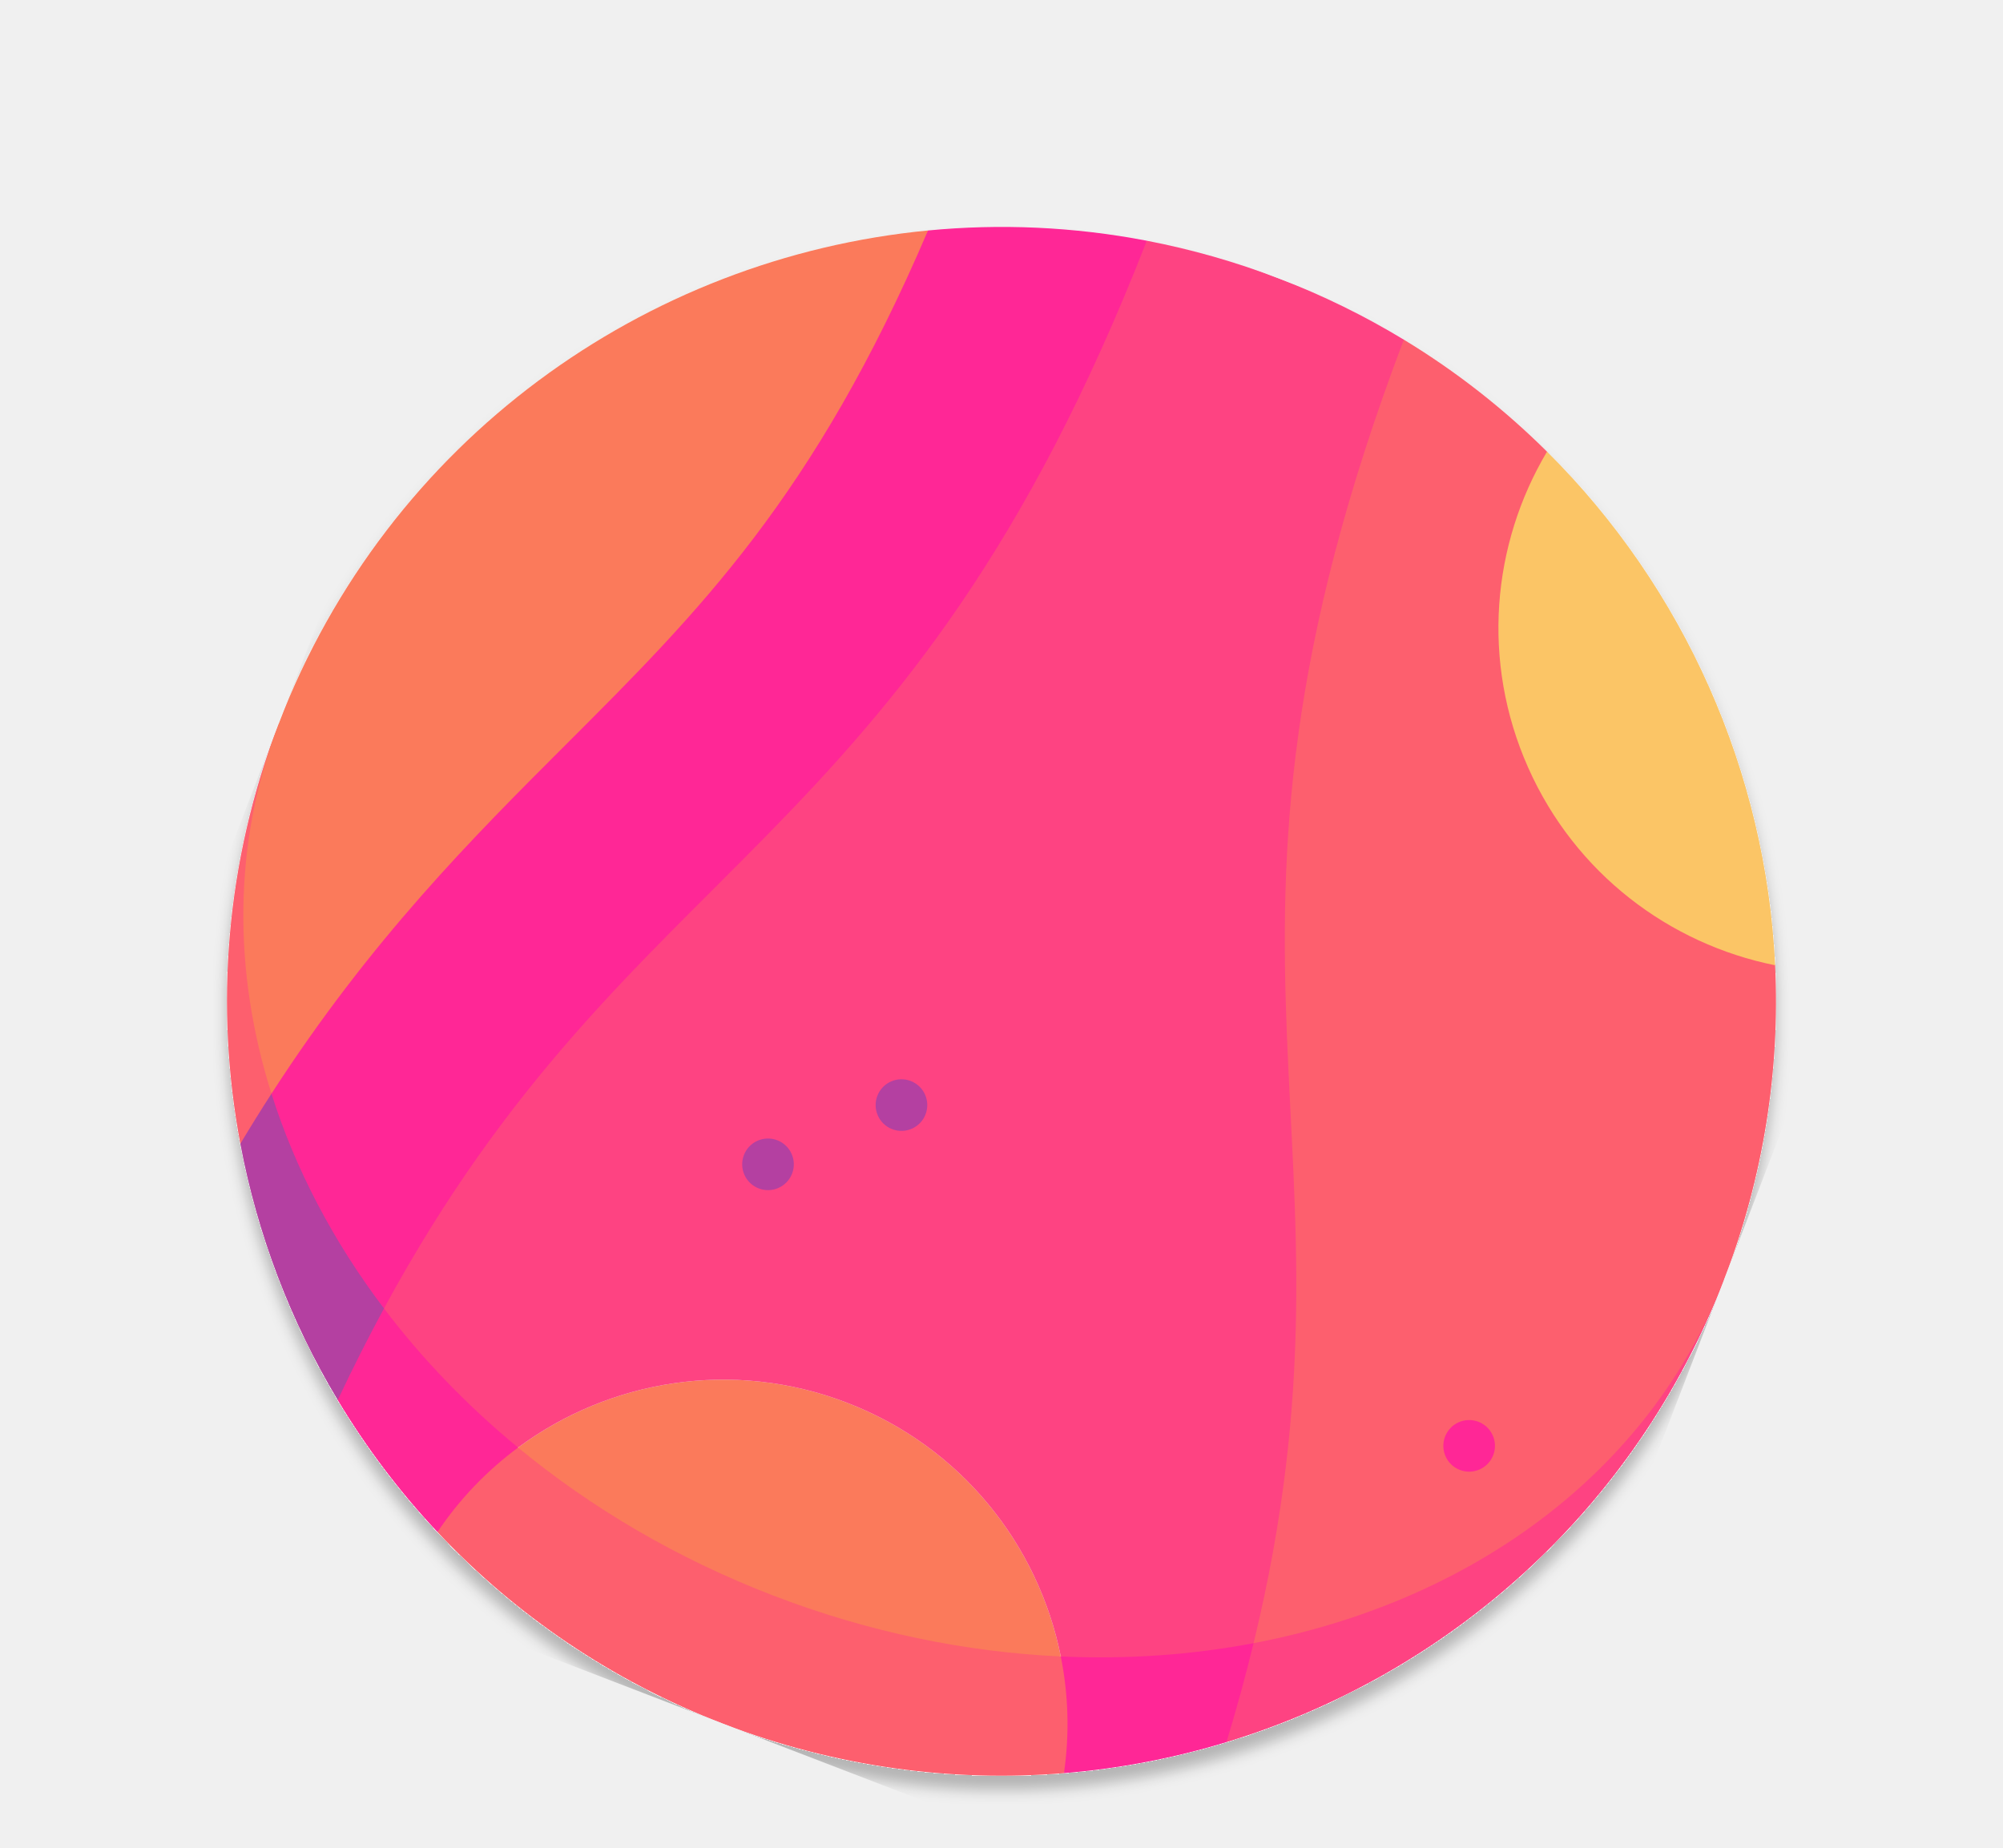
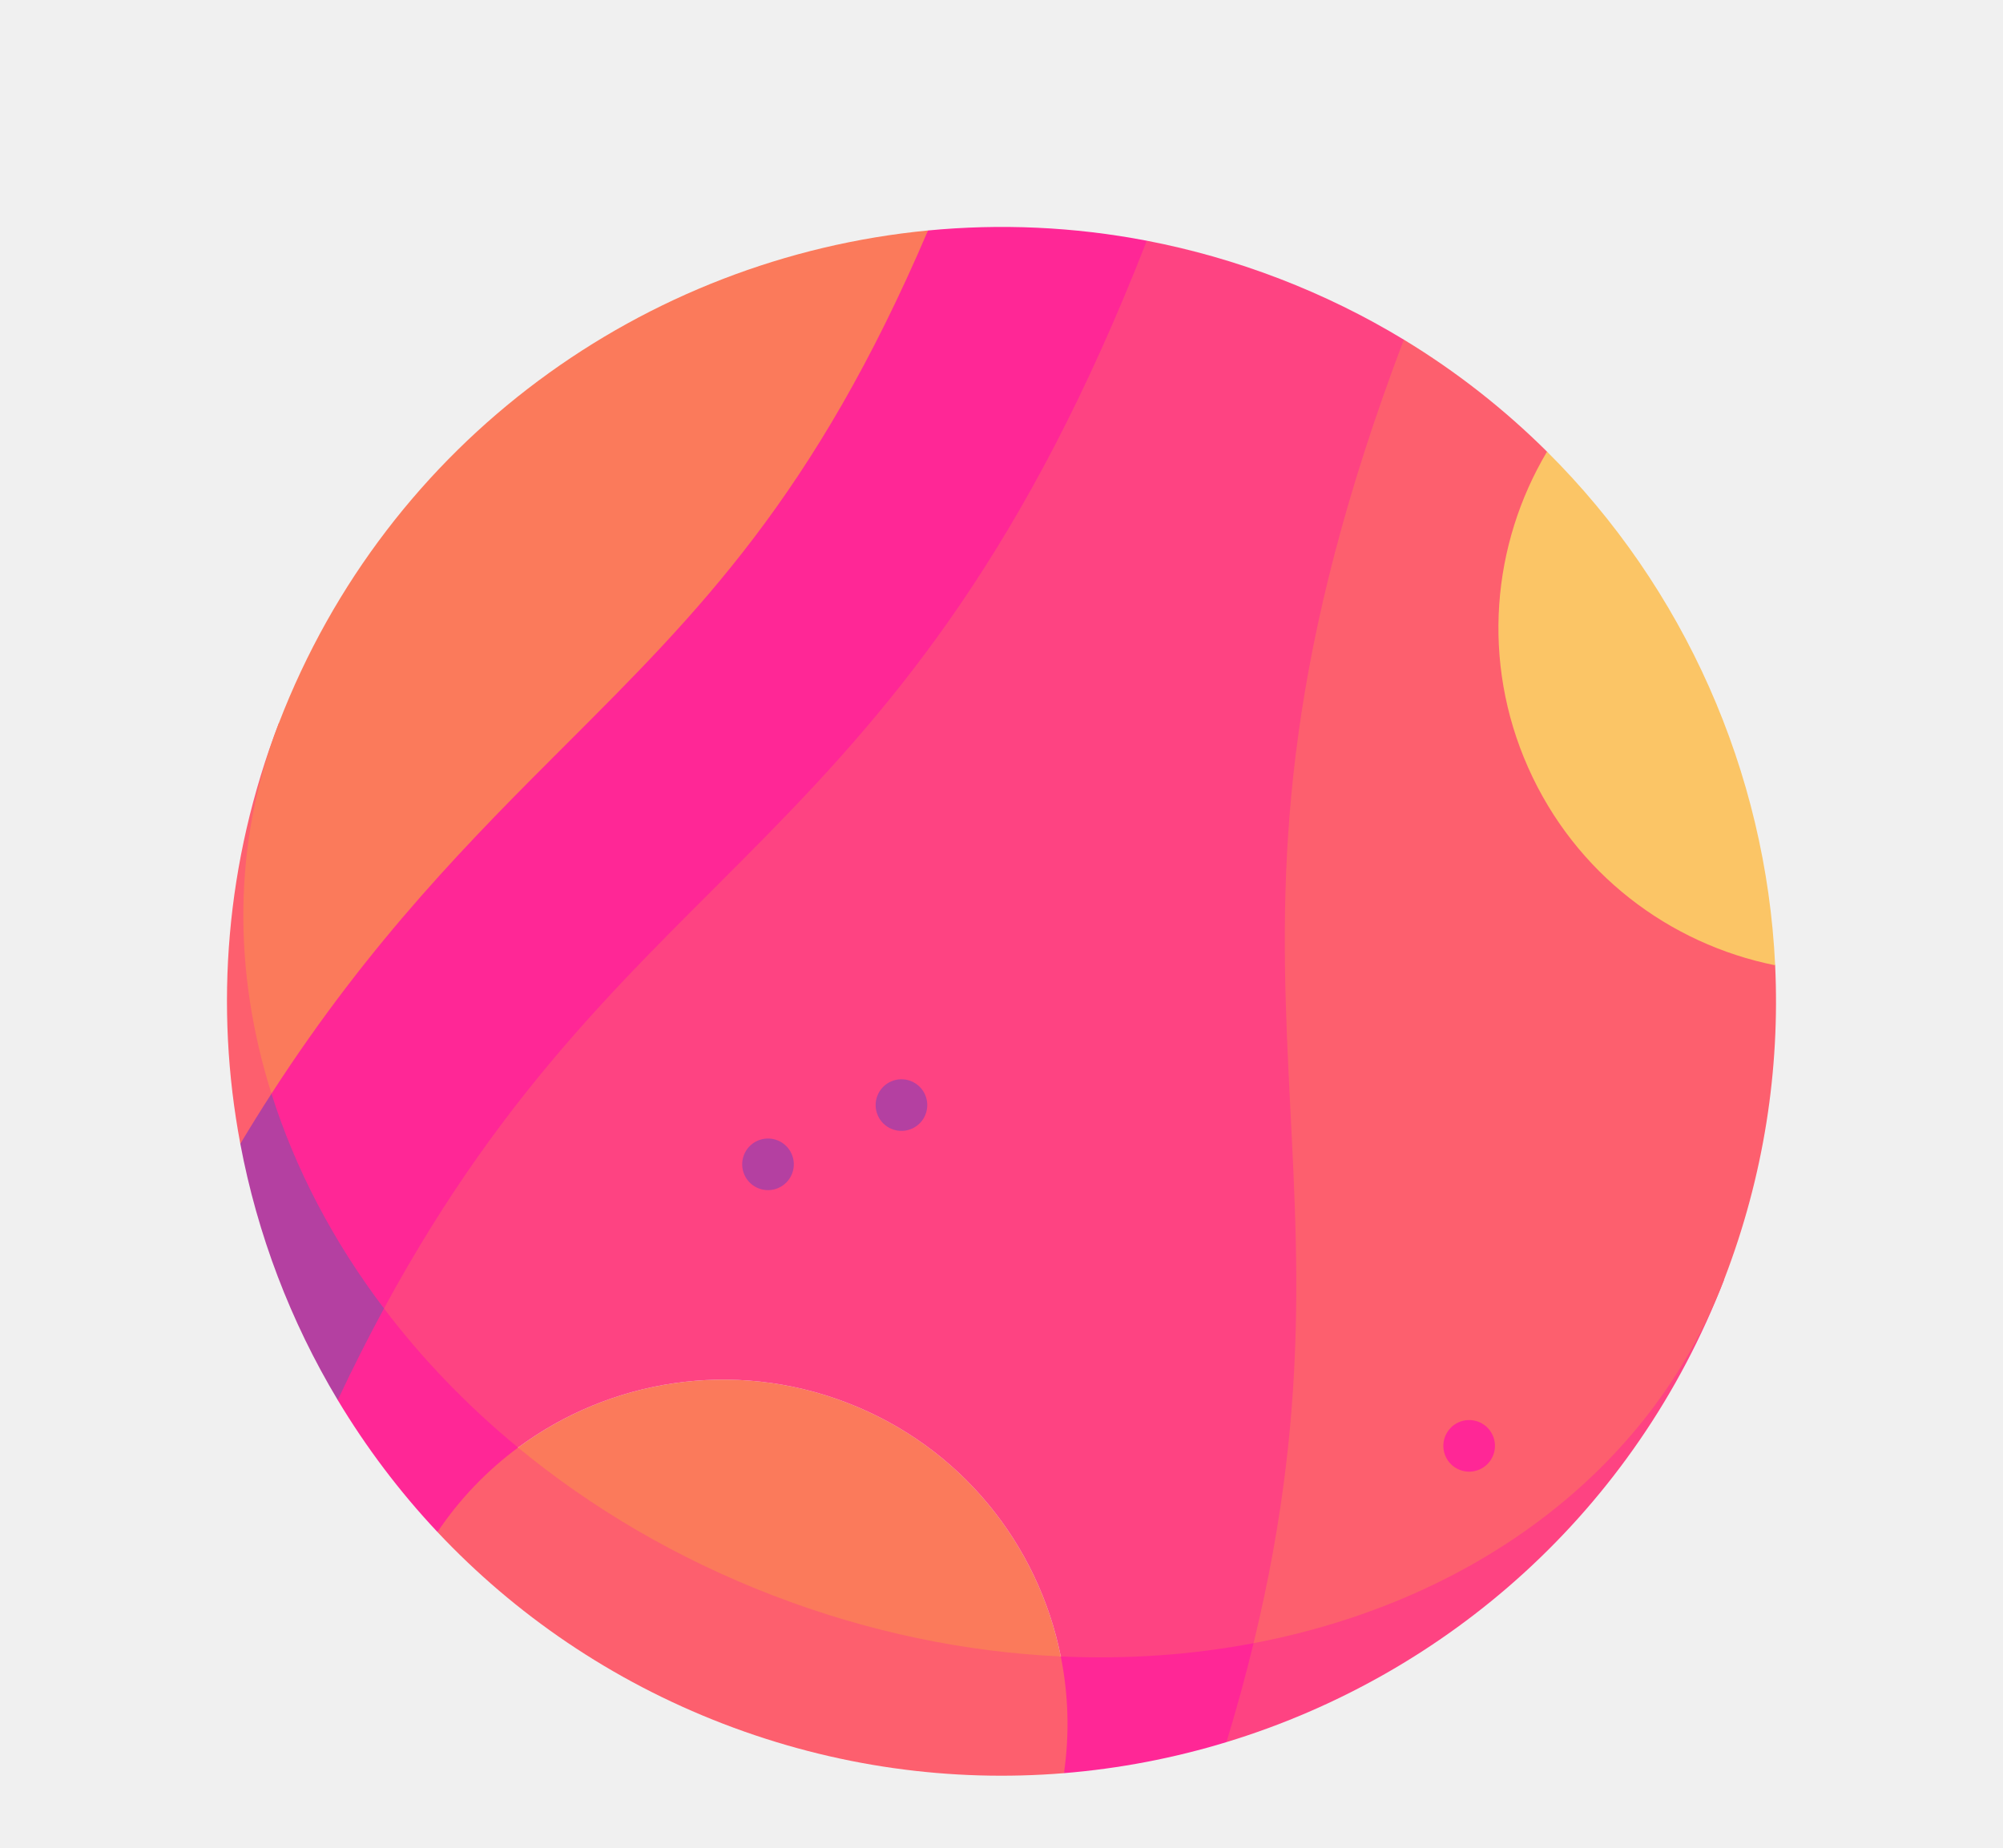
<svg xmlns="http://www.w3.org/2000/svg" width="582" height="537" viewBox="0 0 582 537" fill="none">
-   <g clip-path="url(#clip0_29_174)">
-     <g filter="url(#filter0_d_29_174)">
-       <path d="M309.146 515.319L320.399 486.089L138.367 416.01L127.114 445.24C149.543 469.105 177.554 488.423 210.162 500.977C242.771 513.531 276.505 517.983 309.146 515.319Z" fill="#FD5F6E" />
-       <path d="M130.237 387.454L73.735 294.433L69.827 332.417C74.785 358.754 84.4 383.989 98.134 406.884L130.237 387.454Z" fill="#B440A1" />
-       <path d="M78.879 317.843L81.023 210.162C65.458 250.594 62.361 292.753 69.828 332.416C72.837 327.38 75.856 322.527 78.879 317.843Z" fill="#FD5F6E" />
-       <path d="M500.977 371.837L345.58 470.357L356.366 506.299C420.375 486.816 475.075 439.117 500.977 371.837Z" fill="#FE4382" />
-       <path d="M308.229 481.404C301.722 448.953 279.265 420.425 246.09 407.654C212.916 394.882 177.126 400.985 150.538 420.696C171.759 438.185 196.646 452.911 224.534 463.648C252.421 474.384 280.759 480.148 308.229 481.404Z" fill="#FB7A5B" />
-       <path d="M356.367 506.298C359.405 496.301 362.01 486.736 364.245 477.542L340.5 468.4L308.23 481.403C310.437 492.41 310.816 503.868 309.146 515.318C325.241 514.005 341.069 510.955 356.367 506.298Z" fill="#FF2796" />
-       <path d="M150.538 420.696L135.318 389.41L111.573 380.268C107.065 388.588 102.584 397.429 98.134 406.884C106.361 420.596 116.056 433.473 127.115 445.24C133.554 435.627 141.519 427.381 150.538 420.696Z" fill="#FF2796" />
-       <path d="M246.09 407.654C279.265 420.425 301.722 448.953 308.229 481.404C327.479 482.285 346.301 480.95 364.245 477.543L400.173 384.219L407.903 98.71C396.622 91.871 384.582 85.929 371.838 81.023C359.093 76.117 346.177 72.45 333.222 69.96L147.501 286.944L111.573 380.267C122.599 394.829 135.667 408.44 150.538 420.695C177.126 400.985 212.916 394.882 246.09 407.654Z" fill="#FE4382" />
-       <path d="M500.977 371.837C512.549 341.778 517.221 310.764 515.796 280.529L449.511 131.257C437.141 118.97 423.229 108.004 407.902 98.71C339.576 278.727 400.126 329.949 364.244 477.541C427.175 465.588 479.282 428.191 500.977 371.837Z" fill="#FD5F6E" />
-       <path d="M444.017 223.051C457.705 253.875 485.069 274.356 515.796 280.53C513.149 224.357 489.407 170.891 449.51 131.258C433.486 158.193 430.331 192.227 444.017 223.051Z" fill="#FBC566" />
-       <path d="M333.222 69.96C311.939 65.869 290.552 64.972 269.643 66.982L124.015 200.602L78.879 317.843C85.762 339.676 96.843 360.814 111.573 380.267C183.927 246.716 263.194 249.321 333.222 69.96Z" fill="#FF2796" />
-       <path d="M164.596 216.225C203.037 177.808 236.667 144.192 269.642 66.982C187.461 74.883 112.702 127.876 81.023 210.162C67.593 245.048 67.692 282.36 78.879 317.843C107.869 272.922 137.334 243.471 164.596 216.225Z" fill="#FB7A5B" />
-       <path d="M216.155 335.686C214.667 339.551 216.594 343.891 220.46 345.379C224.325 346.867 228.665 344.94 230.154 341.075C231.642 337.209 229.715 332.869 225.849 331.381C221.983 329.893 217.643 331.82 216.155 335.686Z" fill="#B440A1" />
-       <path d="M254.93 318.467C253.442 322.333 255.369 326.673 259.235 328.161C263.101 329.649 267.441 327.722 268.929 323.856C270.417 319.991 268.49 315.651 264.624 314.162C260.759 312.674 256.419 314.601 254.93 318.467Z" fill="#B440A1" />
-       <path d="M419.882 417.504C418.394 421.37 420.321 425.71 424.187 427.198C428.052 428.686 432.393 426.759 433.881 422.893C435.369 419.028 433.442 414.688 429.576 413.199C425.71 411.711 421.37 413.639 419.882 417.504Z" fill="#FF2796" />
-     </g>
-   </g>
-   <defs>
-     <filter id="filter0_d_29_174" x="61.95" y="65.951" width="458.095" height="458.109" filterUnits="userSpaceOnUse" color-interpolation-filters="sRGB">
-       <feFlood flood-opacity="0" result="BackgroundImageFix" />
-       <feColorMatrix in="SourceAlpha" type="matrix" values="0 0 0 0 0 0 0 0 0 0 0 0 0 0 0 0 0 0 127 0" result="hardAlpha" />
-       <feOffset dy="4" />
-       <feGaussianBlur stdDeviation="2" />
-       <feComposite in2="hardAlpha" operator="out" />
-       <feColorMatrix type="matrix" values="0 0 0 0 0 0 0 0 0 0 0 0 0 0 0 0 0 0 0.25 0" />
-       <feBlend mode="normal" in2="BackgroundImageFix" result="effect1_dropShadow_29_174" />
-       <feBlend mode="normal" in="SourceGraphic" in2="effect1_dropShadow_29_174" result="shape" />
-     </filter>
-     <clipPath id="clip0_29_174">
-       <rect width="450" height="450" fill="white" transform="translate(581.814 161.861) rotate(111.056)" />
-     </clipPath>
-   </defs>
+   <path d="M309.146 515.319L320.399 486.089L138.367 416.01L127.114 445.24C149.543 469.105 177.554 488.423 210.162 500.977C242.771 513.531 276.505 517.983 309.146 515.319Z" fill="#FD5F6E" />
+   <path d="M130.237 387.454L73.735 294.433L69.827 332.417C74.785 358.754 84.4 383.989 98.134 406.884L130.237 387.454Z" fill="#B440A1" />
+   <path d="M78.879 317.843L81.023 210.162C65.458 250.594 62.361 292.753 69.828 332.416C72.837 327.38 75.856 322.527 78.879 317.843Z" fill="#FD5F6E" />
+   <path d="M500.977 371.837L345.58 470.357L356.366 506.299C420.375 486.816 475.075 439.117 500.977 371.837Z" fill="#FE4382" />
+   <path d="M308.229 481.404C301.722 448.953 279.265 420.425 246.09 407.654C212.916 394.882 177.126 400.985 150.538 420.696C171.759 438.185 196.646 452.911 224.534 463.648C252.421 474.384 280.759 480.148 308.229 481.404Z" fill="#FB7A5B" />
+   <path d="M356.367 506.298C359.405 496.301 362.01 486.736 364.245 477.542L340.5 468.4L308.23 481.403C310.437 492.41 310.816 503.868 309.146 515.318C325.241 514.005 341.069 510.955 356.367 506.298Z" fill="#FF2796" />
+   <path d="M150.538 420.696L135.318 389.41L111.573 380.268C107.065 388.588 102.584 397.429 98.134 406.884C106.361 420.596 116.056 433.473 127.115 445.24C133.554 435.627 141.519 427.381 150.538 420.696Z" fill="#FF2796" />
+   <path d="M246.09 407.654C279.265 420.425 301.722 448.953 308.229 481.404C327.479 482.285 346.301 480.95 364.245 477.543L400.173 384.219L407.903 98.71C396.622 91.871 384.582 85.929 371.838 81.023C359.093 76.117 346.177 72.45 333.222 69.96L147.501 286.944L111.573 380.267C122.599 394.829 135.667 408.44 150.538 420.695C177.126 400.985 212.916 394.882 246.09 407.654Z" fill="#FE4382" />
+   <path d="M500.977 371.837C512.549 341.778 517.221 310.764 515.796 280.529L449.511 131.257C437.141 118.97 423.229 108.004 407.902 98.71C339.576 278.727 400.126 329.949 364.244 477.541C427.175 465.588 479.282 428.191 500.977 371.837Z" fill="#FD5F6E" />
+   <path d="M444.017 223.051C457.705 253.875 485.069 274.356 515.796 280.53C513.149 224.357 489.407 170.891 449.51 131.258C433.486 158.193 430.331 192.227 444.017 223.051Z" fill="#FBC566" />
+   <path d="M333.222 69.96C311.939 65.869 290.552 64.972 269.643 66.982L124.015 200.602L78.879 317.843C85.762 339.676 96.843 360.814 111.573 380.267C183.927 246.716 263.194 249.321 333.222 69.96Z" fill="#FF2796" />
+   <path d="M164.596 216.225C203.037 177.808 236.667 144.192 269.642 66.982C187.461 74.883 112.702 127.876 81.023 210.162C67.593 245.048 67.692 282.36 78.879 317.843C107.869 272.922 137.334 243.471 164.596 216.225Z" fill="#FB7A5B" />
+   <path d="M216.155 335.686C214.667 339.551 216.594 343.891 220.46 345.379C224.325 346.867 228.665 344.94 230.154 341.075C231.642 337.209 229.715 332.869 225.849 331.381C221.983 329.893 217.643 331.82 216.155 335.686Z" fill="#B440A1" />
+   <path d="M254.93 318.467C253.442 322.333 255.369 326.673 259.235 328.161C263.101 329.649 267.441 327.722 268.929 323.856C270.417 319.991 268.49 315.651 264.624 314.162C260.759 312.674 256.419 314.601 254.93 318.467Z" fill="#B440A1" />
+   <path d="M419.882 417.504C418.394 421.37 420.321 425.71 424.187 427.198C428.052 428.686 432.393 426.759 433.881 422.893C435.369 419.028 433.442 414.688 429.576 413.199C425.71 411.711 421.37 413.639 419.882 417.504Z" fill="#FF2796" />
</svg>
